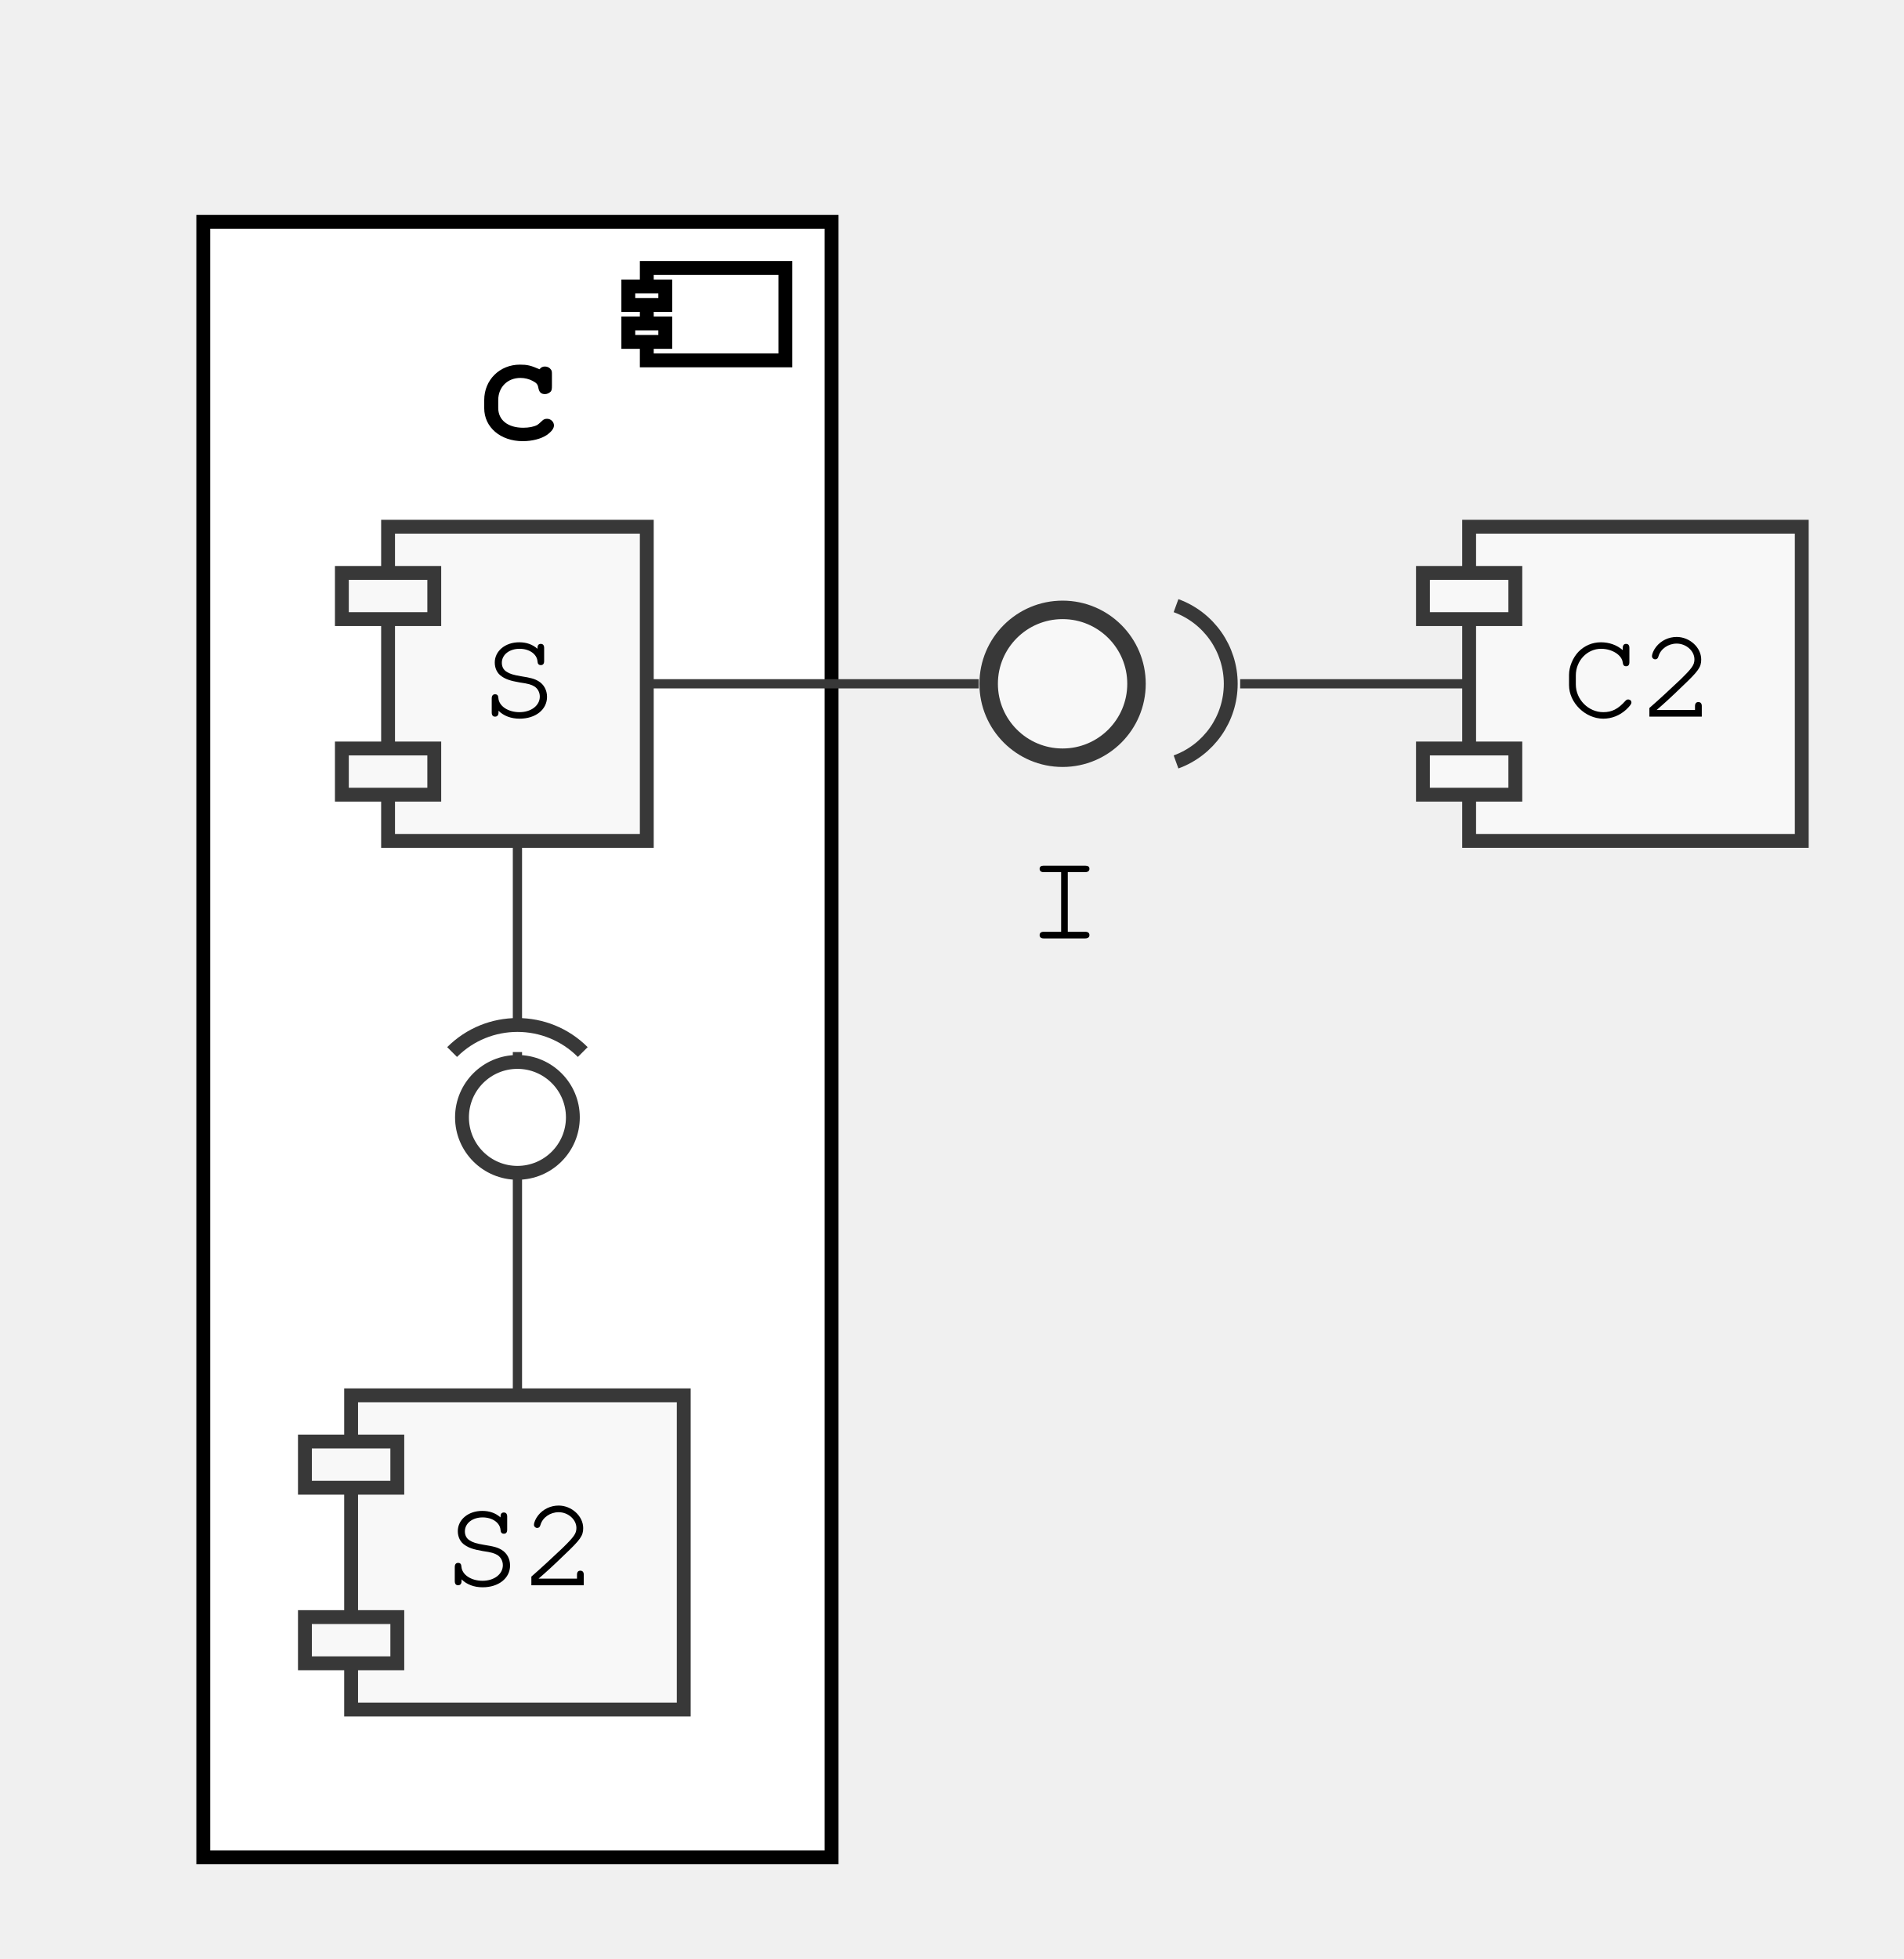
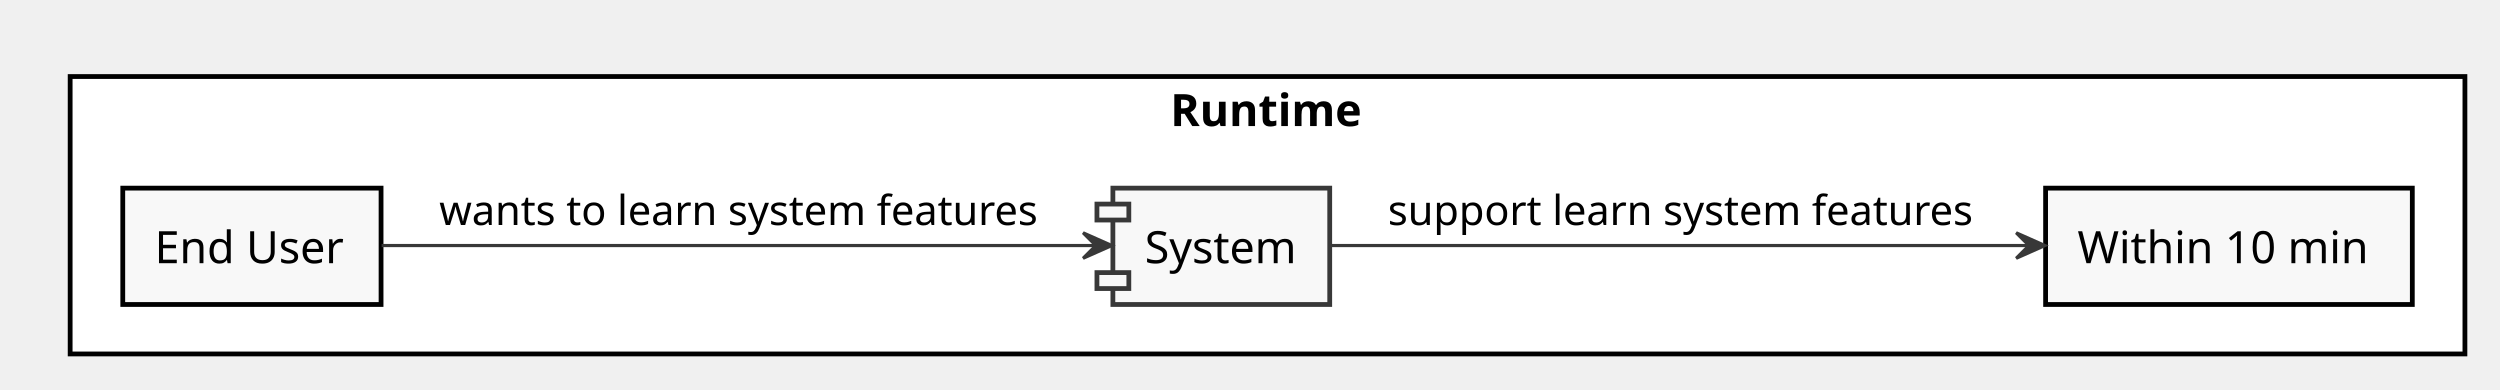
- <svg xmlns="http://www.w3.org/2000/svg" contentScriptType="application/ecmascript" contentStyleType="text/css" height="212px" preserveAspectRatio="none" style="width:206px;height:212px;" version="1.1" viewBox="0 0 206 212" width="206px" zoomAndPan="magnify">
+ <svg xmlns="http://www.w3.org/2000/svg" contentScriptType="application/ecmascript" contentStyleType="text/css" height="122px" preserveAspectRatio="none" style="width:784px;height:122px;" version="1.1" viewBox="0 0 784 122" width="784px" zoomAndPan="magnify">
  <defs />
  <g>
-     <rect fill="#FFFFFF" height="177" style="stroke: #000000; stroke-width: 1.5;" width="68" x="22" y="24" />
-     <rect fill="#FFFFFF" height="10" style="stroke: #000000; stroke-width: 1.5;" width="15" x="70" y="29" />
-     <rect fill="#FFFFFF" height="2" style="stroke: #000000; stroke-width: 1.5;" width="4" x="68" y="31" />
-     <rect fill="#FFFFFF" height="2" style="stroke: #000000; stroke-width: 1.5;" width="4" x="68" y="35" />
-     <text fill="#000000" font-family="Courier" font-size="14" font-weight="bold" lengthAdjust="spacingAndGlyphs" textLength="8" x="52" y="47.555">C</text>
-     <rect fill="#F8F8F8" height="34" style="stroke: #383838; stroke-width: 1.5;" width="28" x="42" y="57" />
-     <rect fill="#F8F8F8" height="5" style="stroke: #383838; stroke-width: 1.5;" width="10" x="37" y="62" />
-     <rect fill="#F8F8F8" height="5" style="stroke: #383838; stroke-width: 1.5;" width="10" x="37" y="81" />
-     <text fill="#000000" font-family="Courier" font-size="14" lengthAdjust="spacingAndGlyphs" textLength="8" x="52" y="77.555">S</text>
-     <rect fill="#F8F8F8" height="34" style="stroke: #383838; stroke-width: 1.5;" width="36" x="38" y="151" />
-     <rect fill="#F8F8F8" height="5" style="stroke: #383838; stroke-width: 1.5;" width="10" x="33" y="156" />
-     <rect fill="#F8F8F8" height="5" style="stroke: #383838; stroke-width: 1.5;" width="10" x="33" y="175" />
-     <text fill="#000000" font-family="Courier" font-size="14" lengthAdjust="spacingAndGlyphs" textLength="16" x="48" y="171.555">S2</text>
-     <ellipse cx="115" cy="74" fill="#F8F8F8" rx="8" ry="8" style="stroke: #383838; stroke-width: 2.0;" />
-     <text fill="#000000" font-family="Courier" font-size="14" lengthAdjust="spacingAndGlyphs" textLength="8" x="111" y="101.555">I</text>
-     <rect fill="#F8F8F8" height="34" style="stroke: #383838; stroke-width: 1.5;" width="36" x="159" y="57" />
-     <rect fill="#F8F8F8" height="5" style="stroke: #383838; stroke-width: 1.5;" width="10" x="154" y="62" />
-     <rect fill="#F8F8F8" height="5" style="stroke: #383838; stroke-width: 1.5;" width="10" x="154" y="81" />
-     <text fill="#000000" font-family="Courier" font-size="14" lengthAdjust="spacingAndGlyphs" textLength="16" x="169" y="77.555">C2</text>
-     <path d="M56,91.03 C56,107.81 56,134.02 56,150.85 " fill="none" id="S-S2" style="stroke: #383838; stroke-width: 1.0;" />
-     <path d="M63.071,113.85 A10,10 0 0 0 48.929 113.85" fill="#FFFFFF" style="stroke: #383838; stroke-width: 1.5;" />
-     <ellipse cx="56" cy="120.921" fill="#FFFFFF" rx="6" ry="6" style="stroke: #383838; stroke-width: 1.5;" />
-     <path d="M70.29,74 C82.17,74 94.04,74 105.92,74 " fill="none" id="S-I" style="stroke: #383838; stroke-width: 1.0;" />
-     <path d="M134.22,74 C142.43,74 150.64,74 158.85,74 " fill="none" id="I&lt;-C2" style="stroke: #383838; stroke-width: 1.0;" />
-     <path d="M127.278,82.457 A9,9 0 0 0 127.278 65.543" fill="none" style="stroke: #383838; stroke-width: 1.5;" />
+     <rect fill="#FFFFFF" height="87" style="stroke: #000000; stroke-width: 1.5;" width="751" x="22" y="24" />
+     <text fill="#000000" font-family="sans-serif" font-size="14" font-weight="bold" lengthAdjust="spacingAndGlyphs" textLength="61" x="367" y="39.535">Runtime</text>
+     <rect fill="#F8F8F8" height="36.488" style="stroke: #000000; stroke-width: 1.5;" width="81" x="38.5" y="59" />
+     <text fill="#000000" font-family="sans-serif" font-size="14" lengthAdjust="spacingAndGlyphs" textLength="61" x="48.5" y="82.535">End User</text>
+     <rect fill="#F8F8F8" height="36.488" style="stroke: #000000; stroke-width: 1.5;" width="115" x="641.5" y="59" />
+     <text fill="#000000" font-family="sans-serif" font-size="14" lengthAdjust="spacingAndGlyphs" textLength="95" x="651.5" y="82.535">Within 10 min</text>
+     <rect fill="#F8F8F8" height="36.488" style="stroke: #383838; stroke-width: 1.5;" width="68" x="349" y="59" />
+     <rect fill="#F8F8F8" height="5" style="stroke: #383838; stroke-width: 1.5;" width="10" x="344" y="64" />
+     <rect fill="#F8F8F8" height="5" style="stroke: #383838; stroke-width: 1.5;" width="10" x="344" y="85.488" />
+     <text fill="#000000" font-family="sans-serif" font-size="14" lengthAdjust="spacingAndGlyphs" textLength="48" x="359" y="82.535">System</text>
+     <path d="M119.68,77 C178.26,77 285.67,77 343.56,77 " fill="none" id="Source-&gt;System" style="stroke: #383838; stroke-width: 1.0;" />
+     <polygon fill="#383838" points="348.66,77,339.66,73,343.66,77,339.66,81,348.66,77" style="stroke: #383838; stroke-width: 1.0;" />
+     <text fill="#000000" font-family="sans-serif" font-size="13" lengthAdjust="spacingAndGlyphs" textLength="193" x="137.75" y="70.568">wants to learn system features</text>
+     <path d="M417.12,77 C469.46,77 570.4,77 636.21,77 " fill="none" id="System-&gt;Measure" style="stroke: #383838; stroke-width: 1.0;" />
+     <polygon fill="#383838" points="641.28,77,632.28,73,636.28,77,632.28,81,641.28,77" style="stroke: #383838; stroke-width: 1.0;" />
+     <text fill="#000000" font-family="sans-serif" font-size="13" lengthAdjust="spacingAndGlyphs" textLength="188" x="435.25" y="70.568">support learn system features</text>
  </g>
</svg>
